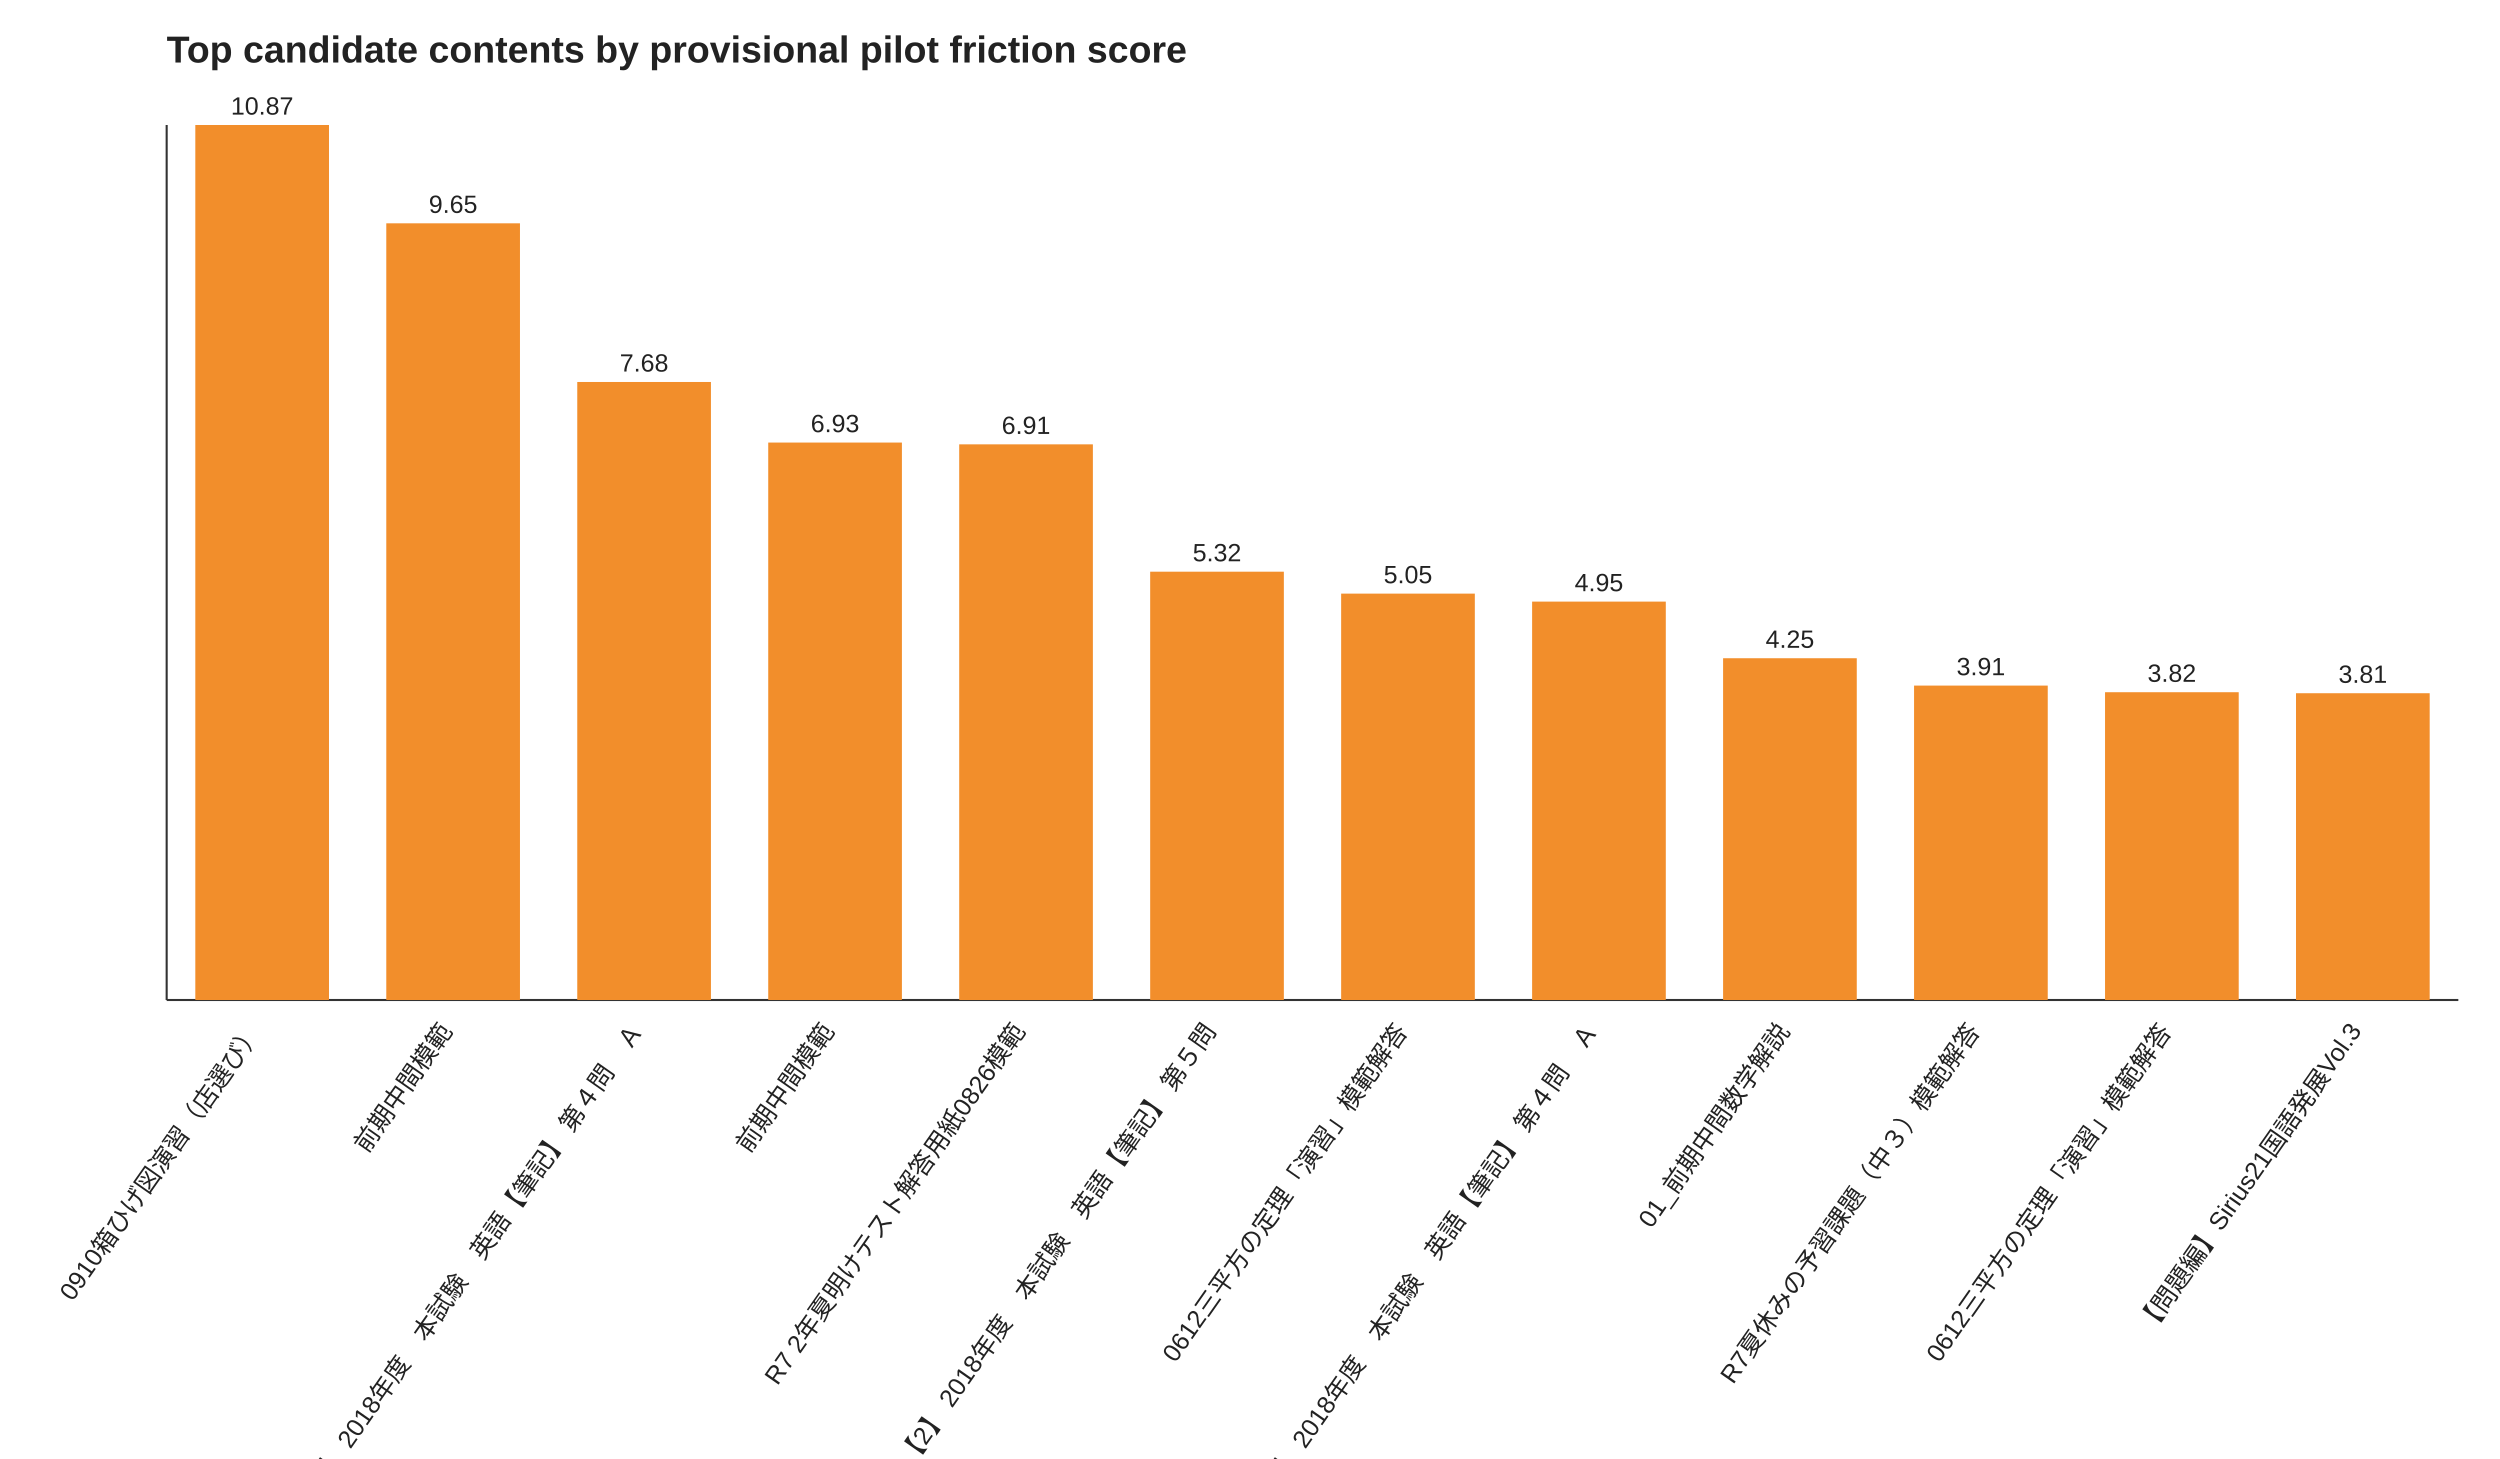
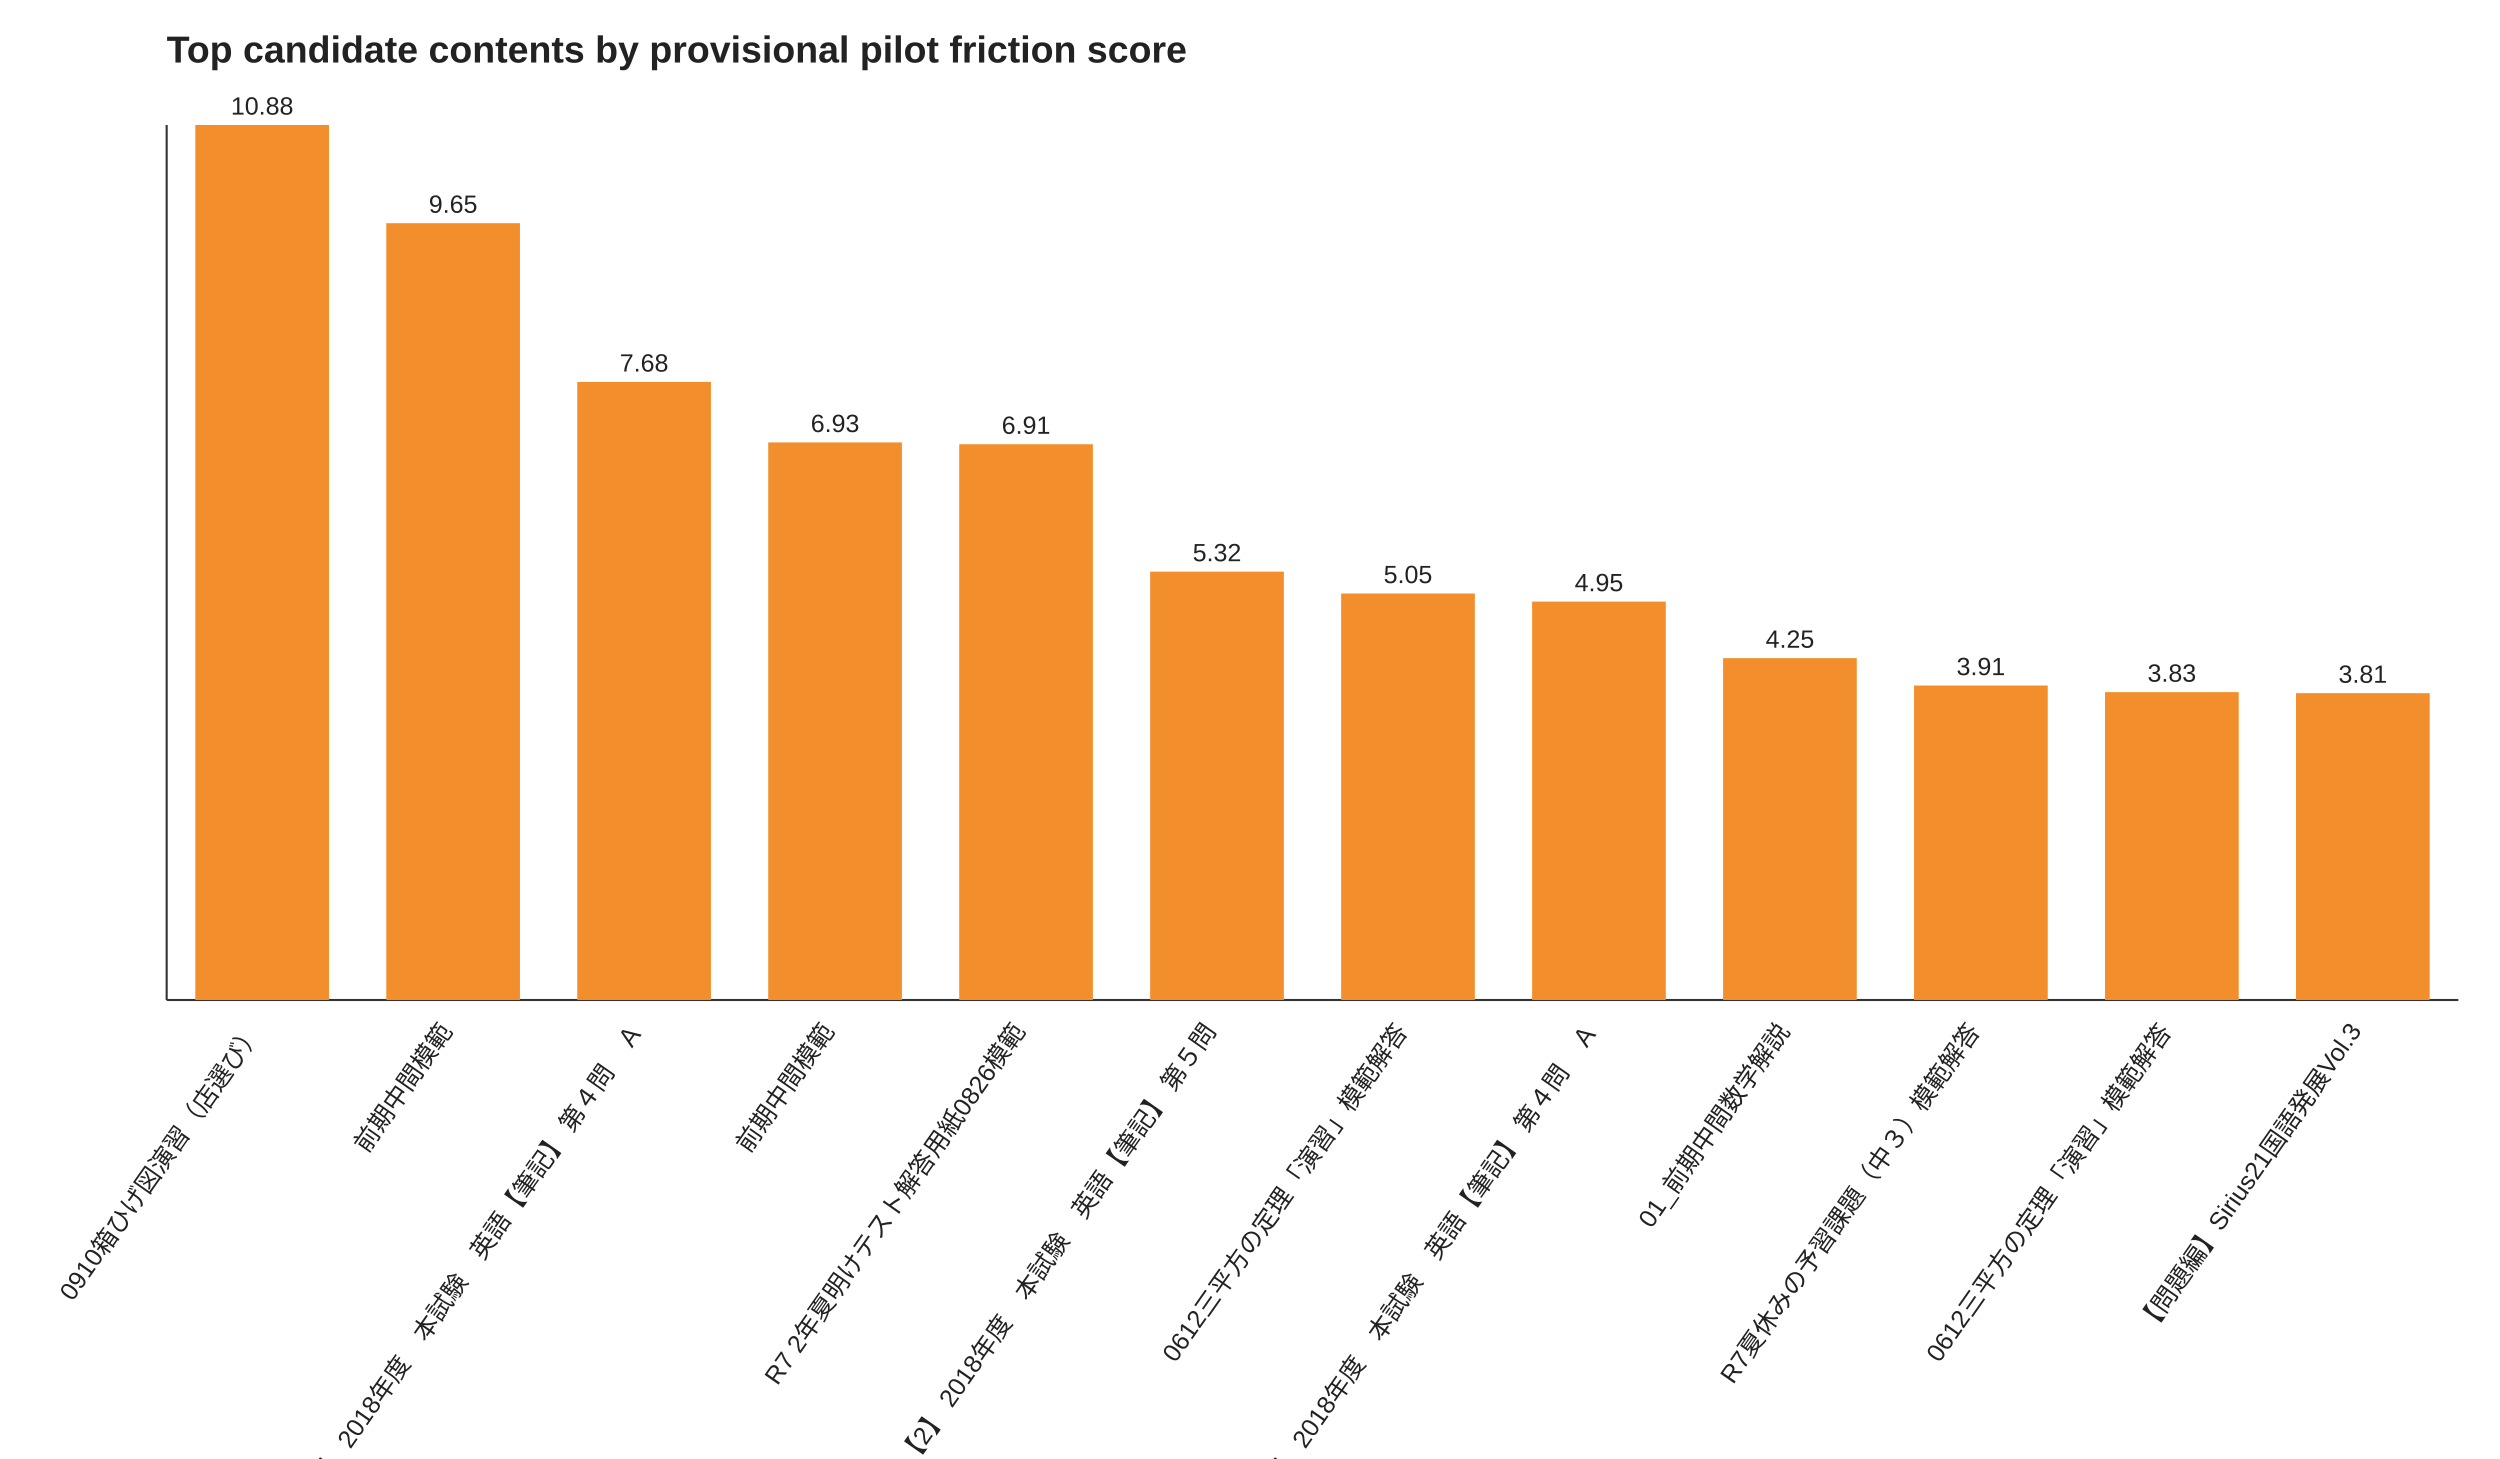
<svg xmlns="http://www.w3.org/2000/svg" width="1200" height="700" viewBox="0 0 1200 700">
  <style>
text { font-family: Arial, sans-serif; fill: #222; }
.small { font-size: 12px; }
.label { font-size: 13px; }
.title { font-size: 18px; font-weight: bold; }
.axis { stroke: #333; stroke-width: 1; }
.grid { stroke: #ddd; stroke-width: 1; }
</style>
  <text x="80" y="30" class="title">Top candidate contents by provisional pilot friction score</text>
  <line x1="80" y1="60" x2="80" y2="480" class="axis" />
  <line x1="80" y1="480" x2="1180" y2="480" class="axis" />
-   <rect x="93.75" y="60" width="64.167" height="420" fill="#f28e2b" />
+   <rect x="93.75" y="60.0" width="64.167" height="420.0" fill="#f28e2b" />
  <text x="125.833" y="495" class="small" text-anchor="end" transform="rotate(-55 125.8333,495)">0910箱ひげ図演習（店選び）</text>
-   <text x="125.833" y="55" class="small" text-anchor="middle">10.87</text>
-   <rect x="185.417" y="107.191" width="64.167" height="372.809" fill="#f28e2b" />
+   <text x="125.833" y="55.0" class="small" text-anchor="middle">10.88</text>
+   <rect x="185.417" y="107.134" width="64.167" height="372.866" fill="#f28e2b" />
  <text x="217.5" y="495" class="small" text-anchor="end" transform="rotate(-55 217.5,495)">前期中間模範</text>
-   <text x="217.5" y="102.191" class="small" text-anchor="middle">9.65</text>
-   <rect x="277.083" y="183.35" width="64.167" height="296.65" fill="#f28e2b" />
+   <text x="217.5" y="102.134" class="small" text-anchor="middle">9.65</text>
+   <rect x="277.083" y="183.346" width="64.167" height="296.654" fill="#f28e2b" />
  <text x="309.167" y="495" class="small" text-anchor="end" transform="rotate(-55 309.1667,495)">【1】 2018年度　本試験　英語【筆記】 第４問　Ａ</text>
-   <text x="309.167" y="178.35" class="small" text-anchor="middle">7.68</text>
-   <rect x="368.75" y="212.428" width="64.167" height="267.572" fill="#f28e2b" />
+   <text x="309.167" y="178.346" class="small" text-anchor="middle">7.68</text>
+   <rect x="368.75" y="212.374" width="64.167" height="267.626" fill="#f28e2b" />
  <text x="400.833" y="495" class="small" text-anchor="end" transform="rotate(-55 400.8333,495)">前期中間模範</text>
-   <text x="400.833" y="207.428" class="small" text-anchor="middle">6.93</text>
-   <rect x="460.417" y="213.286" width="64.167" height="266.714" fill="#f28e2b" />
+   <text x="400.833" y="207.374" class="small" text-anchor="middle">6.93</text>
+   <rect x="460.417" y="213.236" width="64.167" height="266.764" fill="#f28e2b" />
  <text x="492.5" y="495" class="small" text-anchor="end" transform="rotate(-55 492.5,495)">R7 2年夏明けテスト解答用紙0826模範</text>
-   <text x="492.5" y="208.286" class="small" text-anchor="middle">6.91</text>
-   <rect x="552.083" y="274.411" width="64.167" height="205.589" fill="#f28e2b" />
+   <text x="492.5" y="208.236" class="small" text-anchor="middle">6.91</text>
+   <rect x="552.083" y="274.392" width="64.167" height="205.608" fill="#f28e2b" />
  <text x="584.167" y="495" class="small" text-anchor="end" transform="rotate(-55 584.1667,495)">【2】 2018年度　本試験　英語【筆記】 第５問</text>
-   <text x="584.167" y="269.411" class="small" text-anchor="middle">5.32</text>
-   <rect x="643.75" y="284.936" width="64.167" height="195.064" fill="#f28e2b" />
+   <text x="584.167" y="269.392" class="small" text-anchor="middle">5.32</text>
+   <rect x="643.75" y="284.886" width="64.167" height="195.114" fill="#f28e2b" />
  <text x="675.833" y="495" class="small" text-anchor="end" transform="rotate(-55 675.8333,495)">0612三平方の定理「演習」模範解答</text>
-   <text x="675.833" y="279.936" class="small" text-anchor="middle">5.05</text>
-   <rect x="735.417" y="288.771" width="64.167" height="191.229" fill="#f28e2b" />
+   <text x="675.833" y="279.886" class="small" text-anchor="middle">5.05</text>
+   <rect x="735.417" y="288.766" width="64.167" height="191.234" fill="#f28e2b" />
  <text x="767.5" y="495" class="small" text-anchor="end" transform="rotate(-55 767.5,495)">【1冬】 2018年度　本試験　英語【筆記】 第４問　Ａ</text>
-   <text x="767.5" y="283.771" class="small" text-anchor="middle">4.95</text>
-   <rect x="827.083" y="315.953" width="64.167" height="164.047" fill="#f28e2b" />
+   <text x="767.5" y="283.766" class="small" text-anchor="middle">4.95</text>
+   <rect x="827.083" y="315.91" width="64.167" height="164.09" fill="#f28e2b" />
  <text x="859.167" y="495" class="small" text-anchor="end" transform="rotate(-55 859.1667,495)">01_前期中間数学解説</text>
-   <text x="859.167" y="310.953" class="small" text-anchor="middle">4.25</text>
-   <rect x="918.75" y="329.082" width="64.167" height="150.918" fill="#f28e2b" />
+   <text x="859.167" y="310.91" class="small" text-anchor="middle">4.25</text>
+   <rect x="918.75" y="329.054" width="64.167" height="150.946" fill="#f28e2b" />
  <text x="950.833" y="495" class="small" text-anchor="end" transform="rotate(-55 950.8333,495)">R7夏休みの予習課題（中３）模範解答</text>
-   <text x="950.833" y="324.082" class="small" text-anchor="middle">3.91</text>
-   <rect x="1010.417" y="332.264" width="64.167" height="147.736" fill="#f28e2b" />
+   <text x="950.833" y="324.054" class="small" text-anchor="middle">3.91</text>
+   <rect x="1010.417" y="332.218" width="64.167" height="147.782" fill="#f28e2b" />
  <text x="1042.5" y="495" class="small" text-anchor="end" transform="rotate(-55 1042.5,495)">0612三平方の定理「演習」模範解答</text>
-   <text x="1042.5" y="327.264" class="small" text-anchor="middle">3.82</text>
-   <rect x="1102.083" y="332.746" width="64.167" height="147.254" fill="#f28e2b" />
+   <text x="1042.5" y="327.218" class="small" text-anchor="middle">3.83</text>
+   <rect x="1102.083" y="332.725" width="64.167" height="147.275" fill="#f28e2b" />
  <text x="1134.167" y="495" class="small" text-anchor="end" transform="rotate(-55 1134.167,495)">【問題編】Sirius21国語発展Vol.3</text>
-   <text x="1134.167" y="327.746" class="small" text-anchor="middle">3.81</text>
+   <text x="1134.167" y="327.725" class="small" text-anchor="middle">3.81</text>
</svg>
